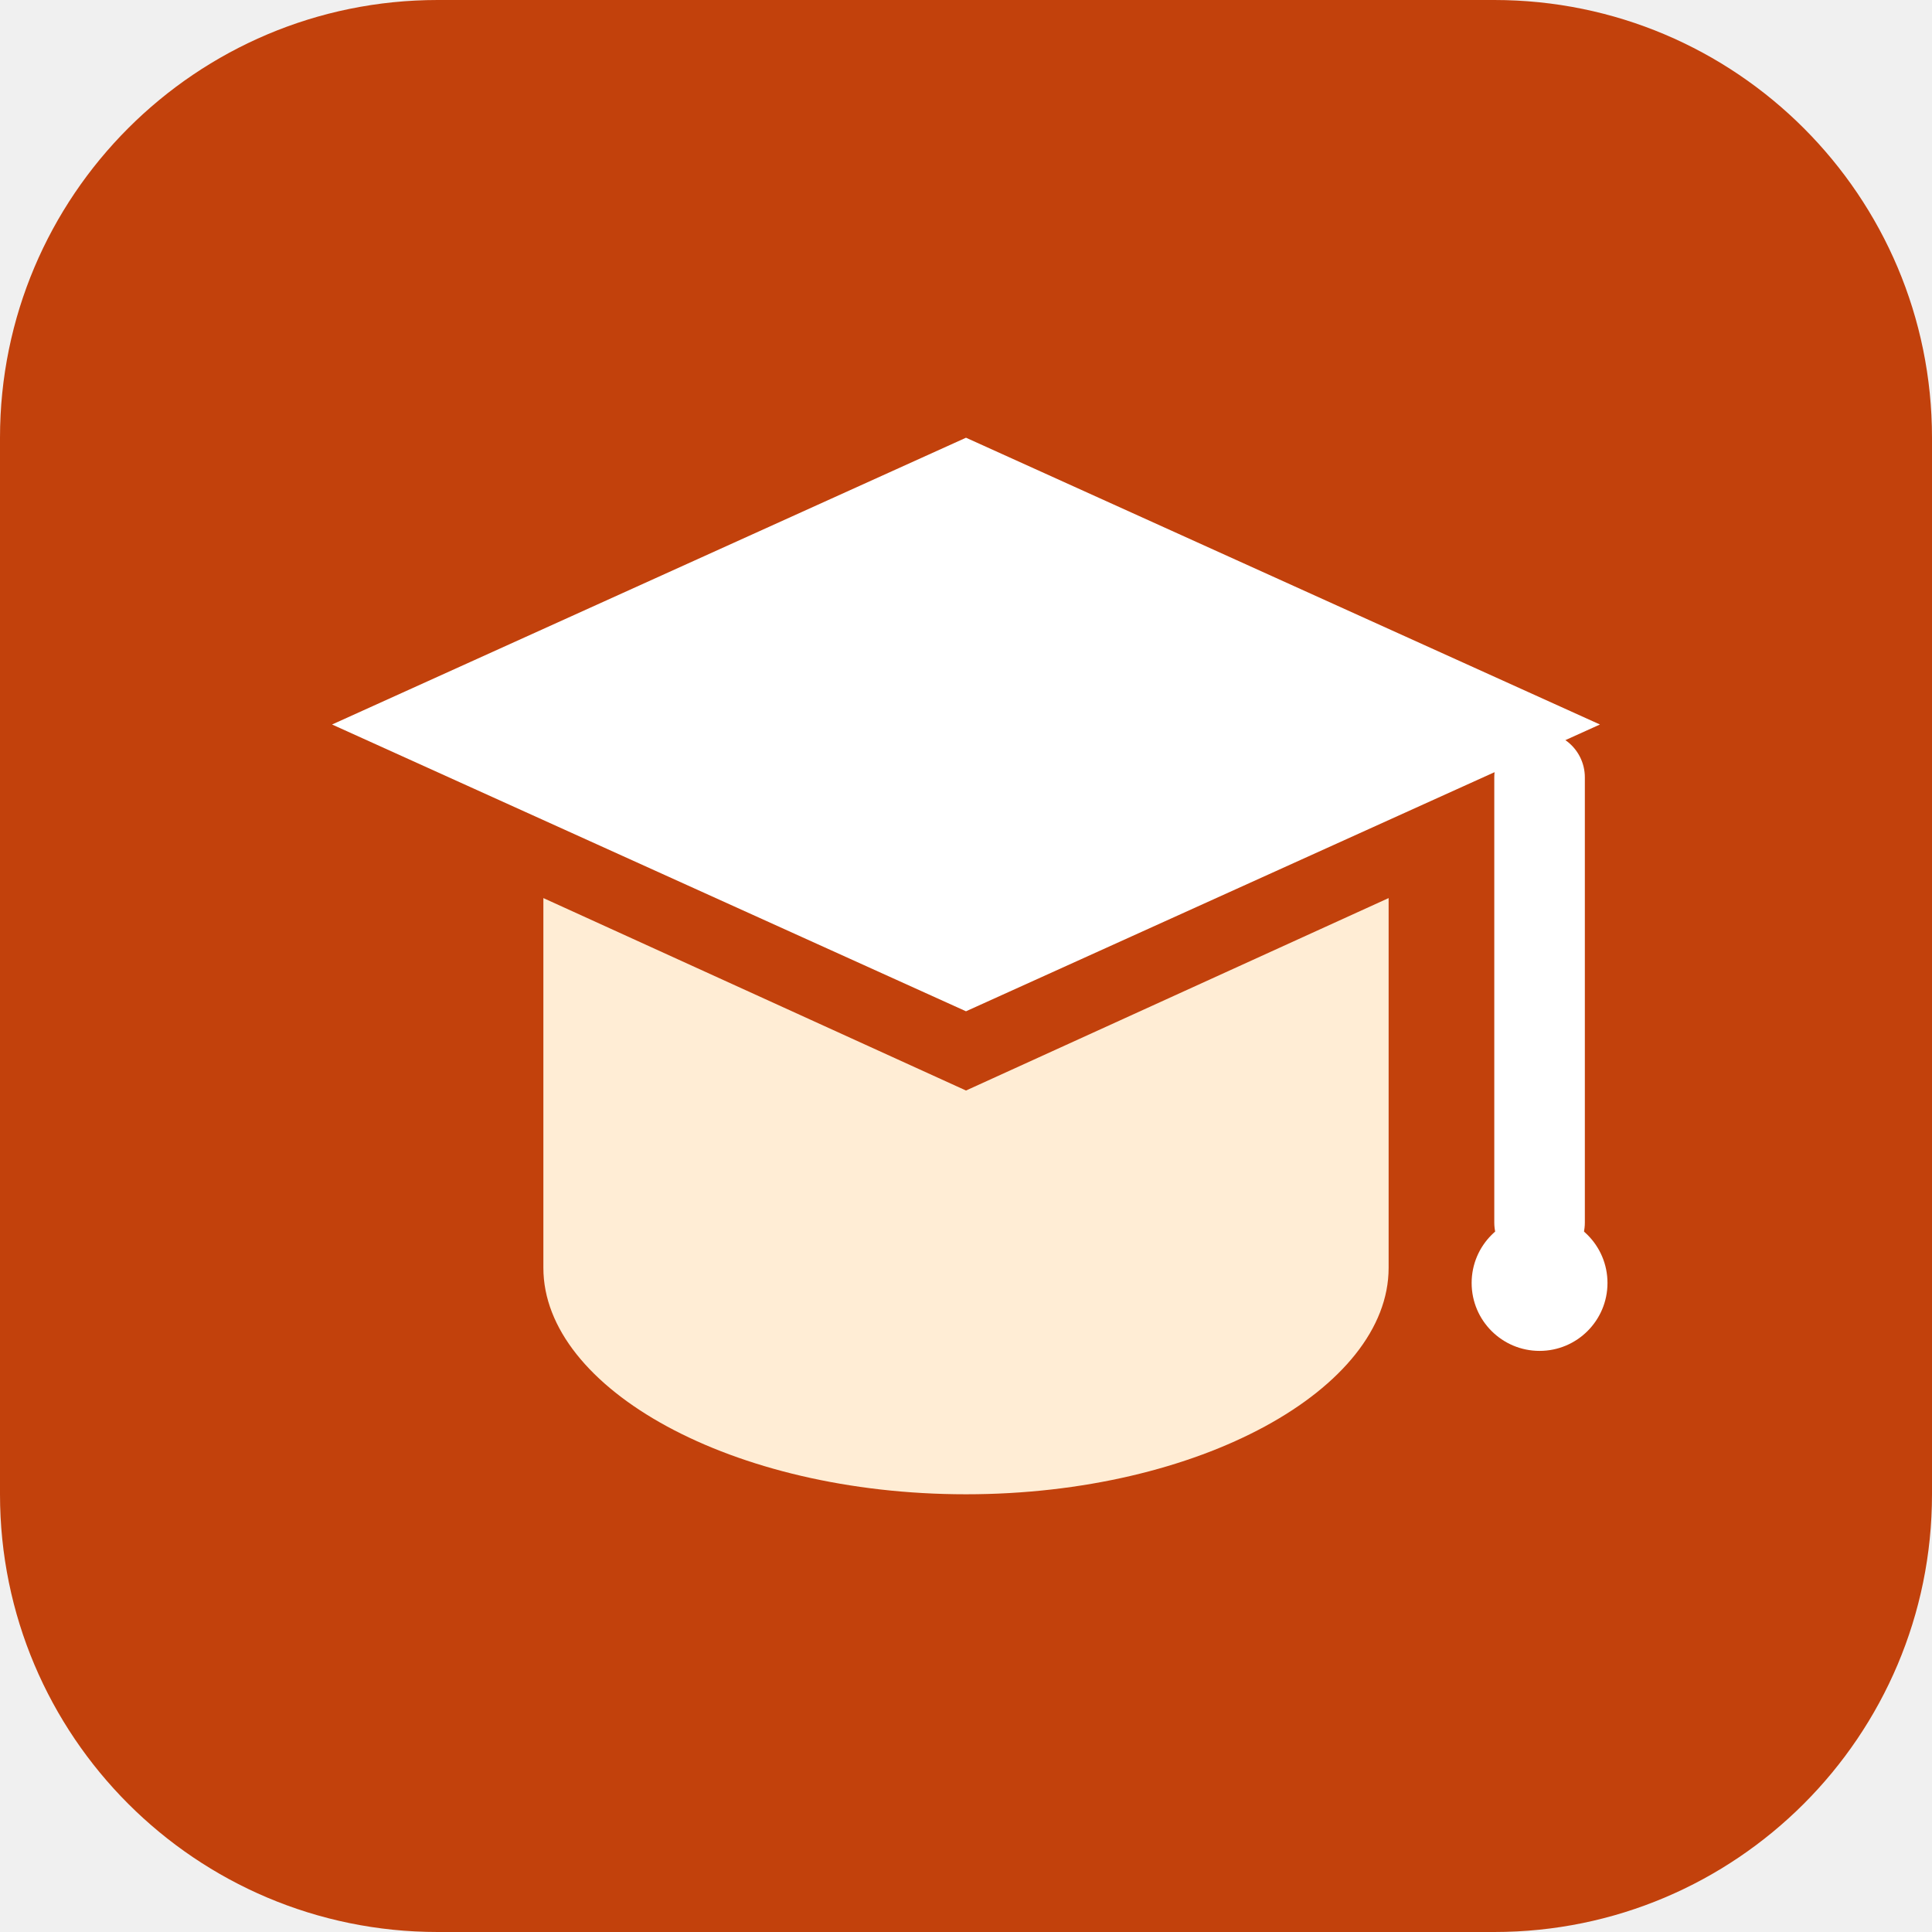
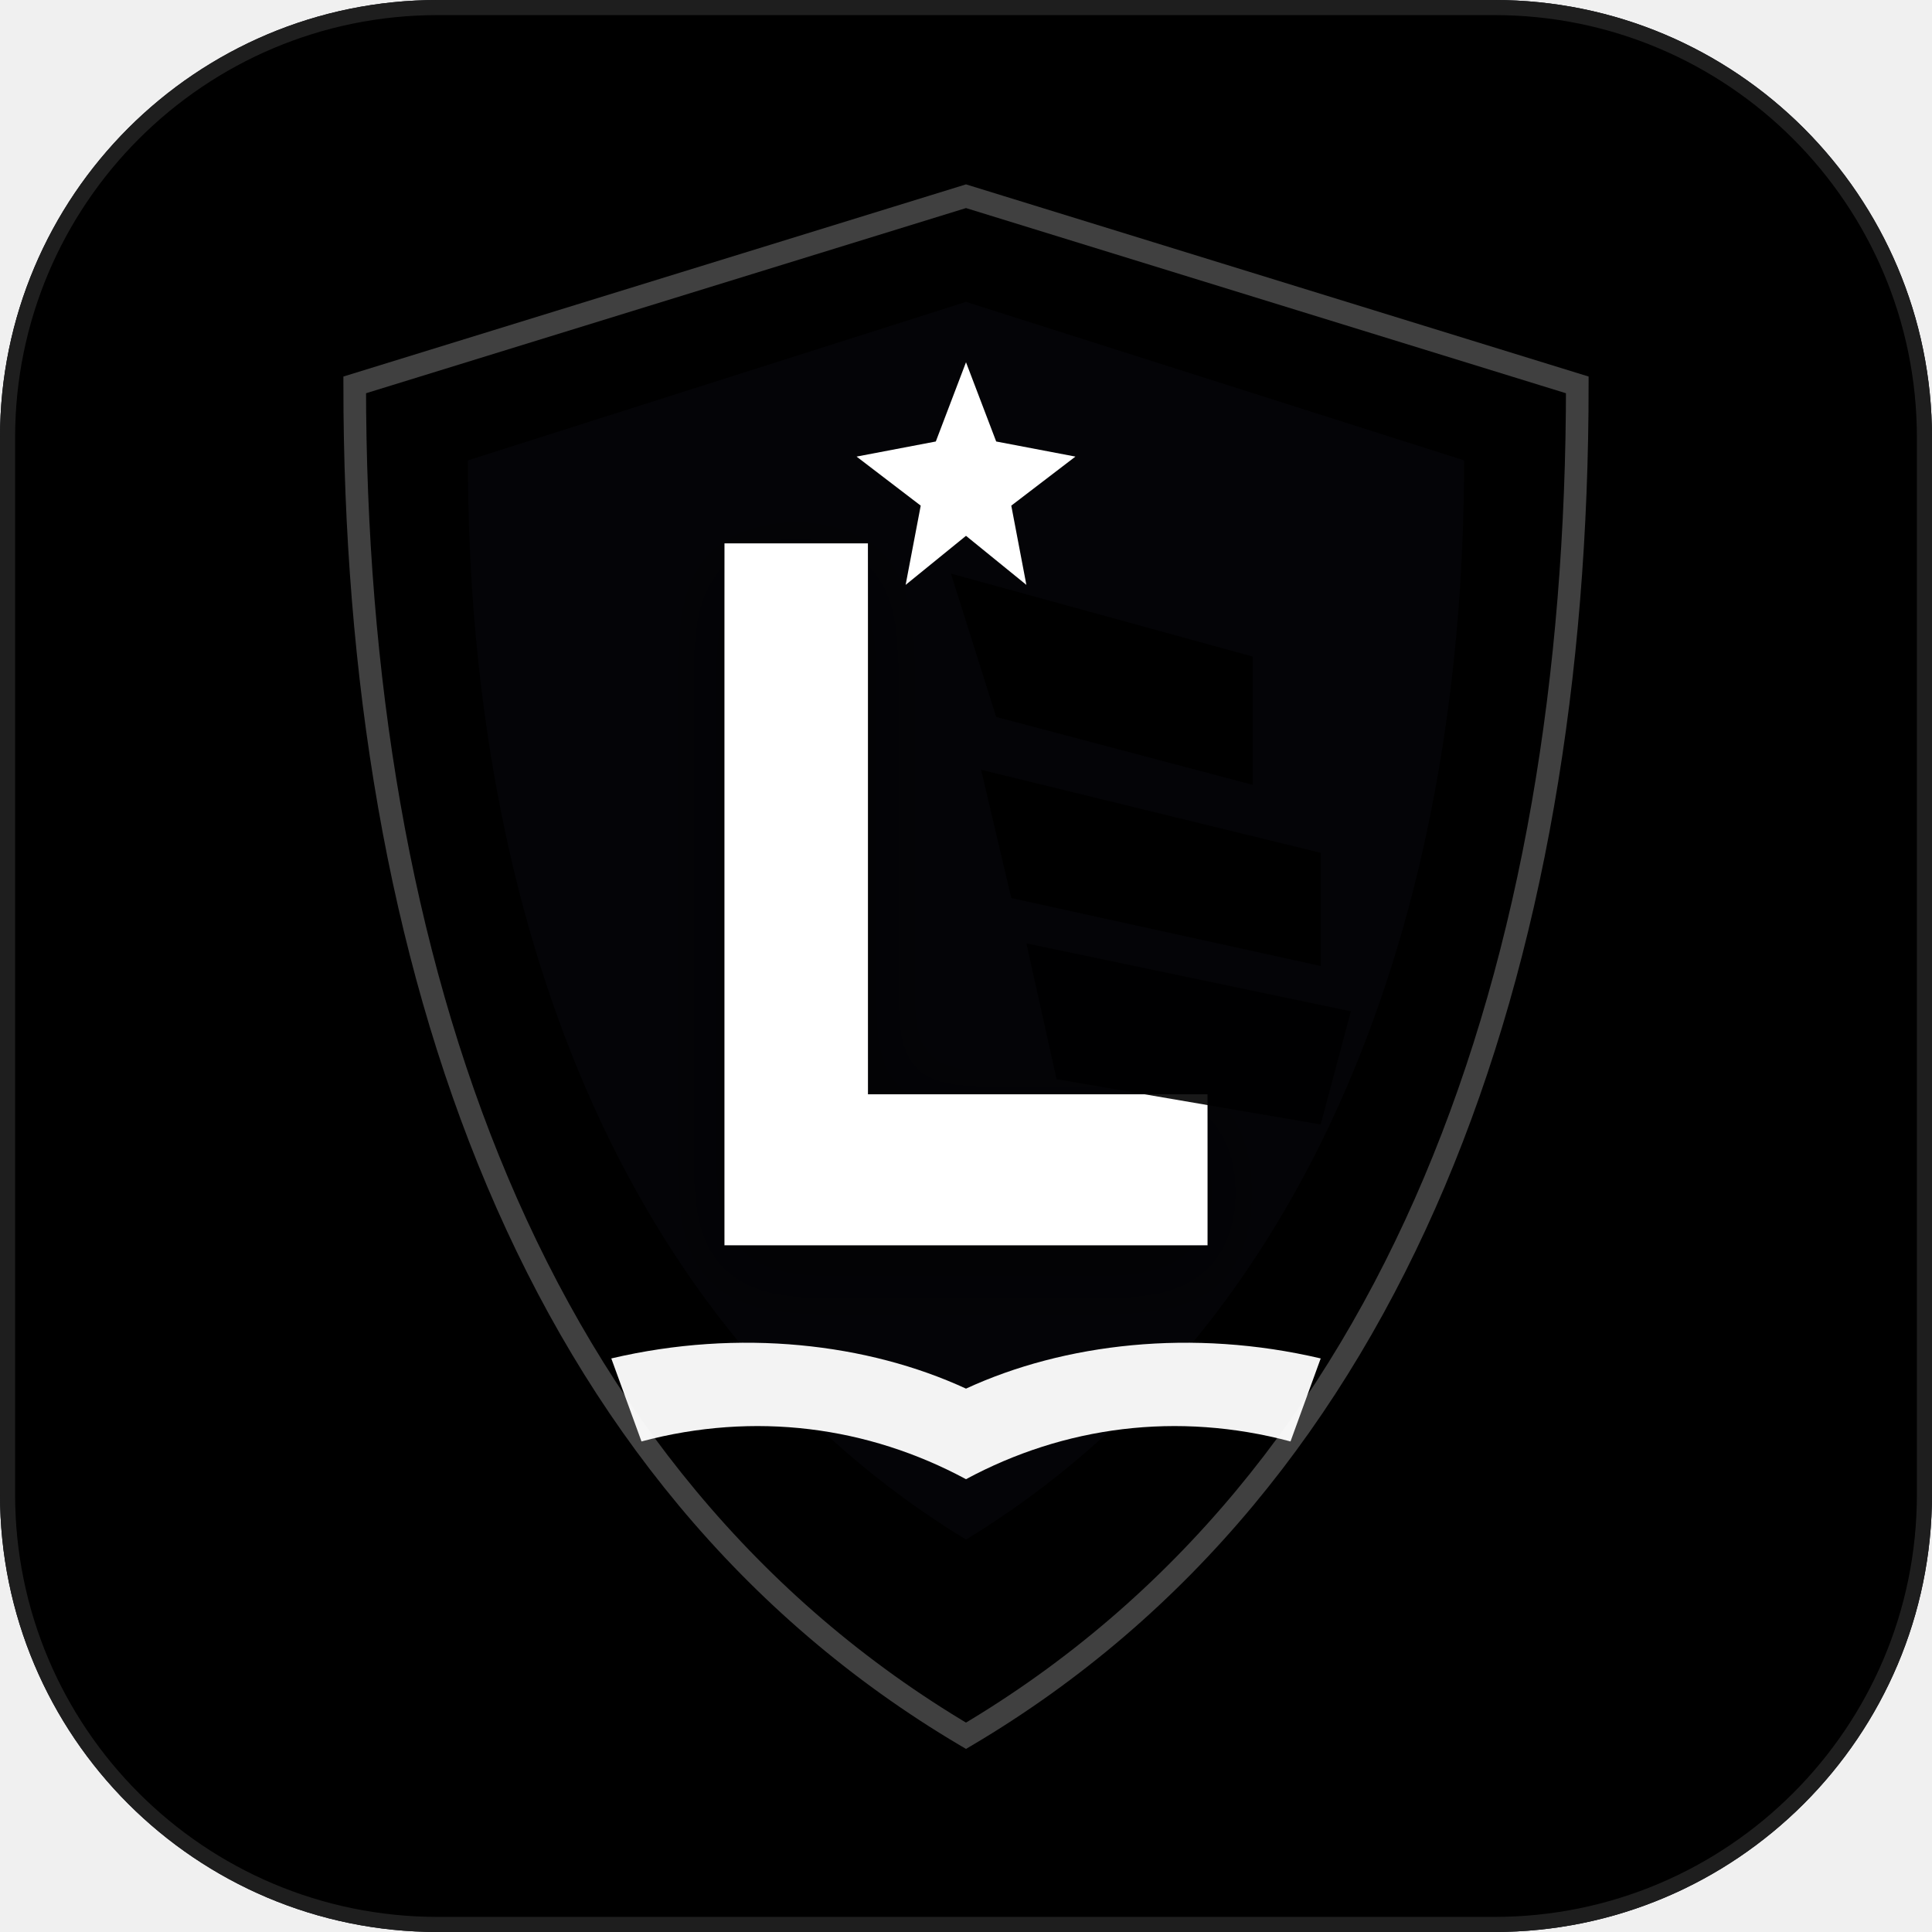
<svg xmlns="http://www.w3.org/2000/svg" viewBox="0 0 512 512" fill="none">
-   <rect width="512" height="512" rx="116" fill="#c2410c" />
-   <path d="M256 116L88 192L256 268L424 192L256 116Z" fill="#ffffff" />
-   <path d="M144 238V336C144 368 194 396 256 396C318 396 368 368 368 336V238L256 289L144 238Z" fill="#ffedd5" />
-   <path d="M408 206V324" stroke="#ffffff" stroke-width="24" stroke-linecap="round" />
-   <circle cx="408" cy="340" r="18" fill="#ffffff" />
+   <defs>
+     <linearGradient id="shield-grad" x1="68" y1="34" x2="444" y2="478" gradientUnits="userSpaceOnUse">
+       <stop offset="0%" stopColor="#e8562a" />
+       <stop offset="60%" stopColor="#c2410c" />
+       <stop offset="100%" stopColor="#7c2d12" />
+     </linearGradient>
+     <linearGradient id="gold-grad" x1="128" y1="85" x2="384" y2="426" gradientUnits="userSpaceOnUse">
+       <stop offset="0%" stopColor="#fef08a" />
+       <stop offset="45%" stopColor="#f59e0b" />
+       <stop offset="100%" stopColor="#b45309" />
+     </linearGradient>
+     <radialGradient id="glow" cx="50%" cy="45%" r="50%">
+       <stop offset="0%" stopColor="#ea580c" stopOpacity="0.3" />
+       <stop offset="100%" stopColor="#000000" stopOpacity="0" />
+     </radialGradient>
+   </defs>
+   <rect width="512" height="512" rx="116" fill="#0c0d14" />
+   <rect width="512" height="512" rx="116" fill="url(#glow)" />
+   <rect x="2" y="2" width="508" height="508" rx="114" stroke="rgba(255,255,255,0.12)" stroke-width="4" />
+   <path d="M256 52 L418 102 C418 256 371 392 256 460 C141 392 94 256 94 102 Z" fill="url(#shield-grad)" stroke="rgba(255,255,255,0.25)" stroke-width="6" />
+   <path d="M256 80 L388 122 C388 242 348 352 256 408 C164 352 124 242 124 122 Z" fill="rgba(8, 9, 15, 0.5)" />
+   <path d="M192 144 H230 V290 H320 V330 H192 Z" fill="#ffffff" filter="drop-shadow(0 6px 12px rgba(0,0,0,0.5))" />
+   <path d="M252 152 L332 174 L332 208 L264 190 Z" fill="url(#gold-grad)" />
+   <path d="M260 204 L350 226 L350 256 L268 238 Z" fill="url(#gold-grad)" />
+   <path d="M272 250 L358 268 L350 298 L280 286 Z" fill="url(#gold-grad)" opacity="0.9" />
+   <path d="M162 360 C196 352 230 356 256 368 C282 356 316 352 350 360 L342 382 C312 374 282 378 256 392 C230 378 200 374 170 382 Z" fill="#ffffff" opacity="0.95" />
+   <path d="M256 96 L264 117 L285 121 L268 134 L272 155 L256 142 L240 155 L244 134 L227 121 L248 117 Z" fill="#ffffff" />
</svg>
